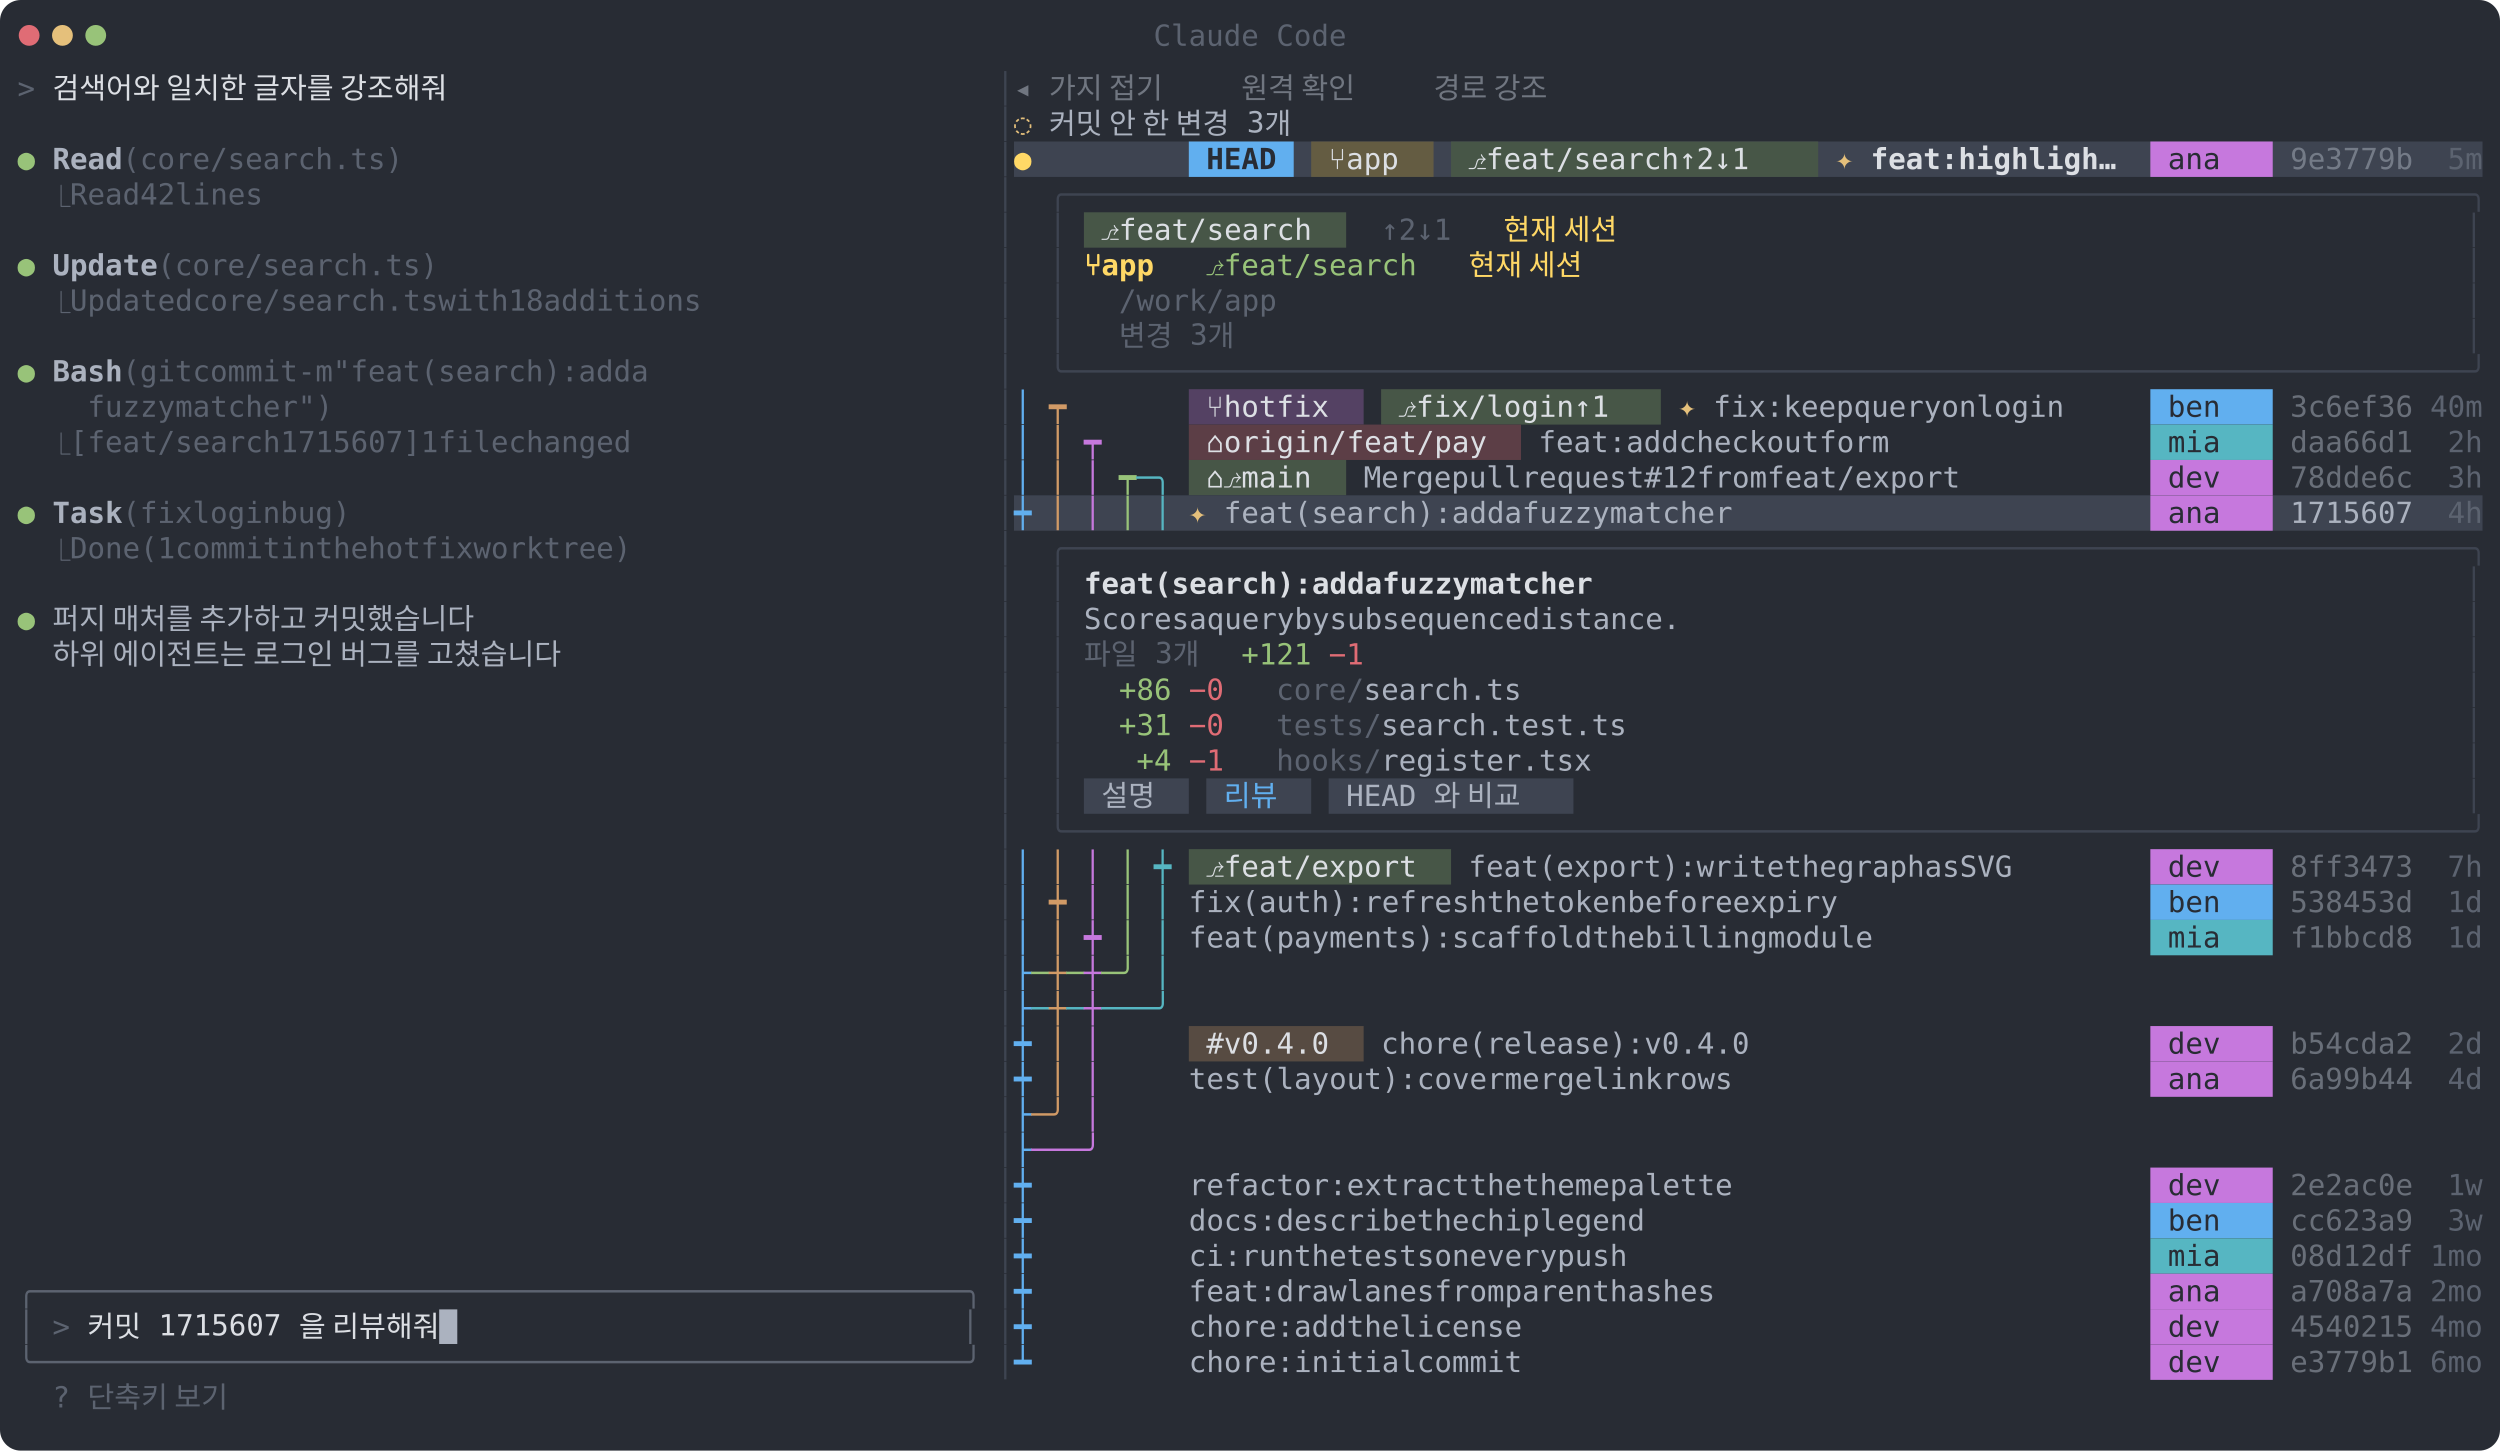
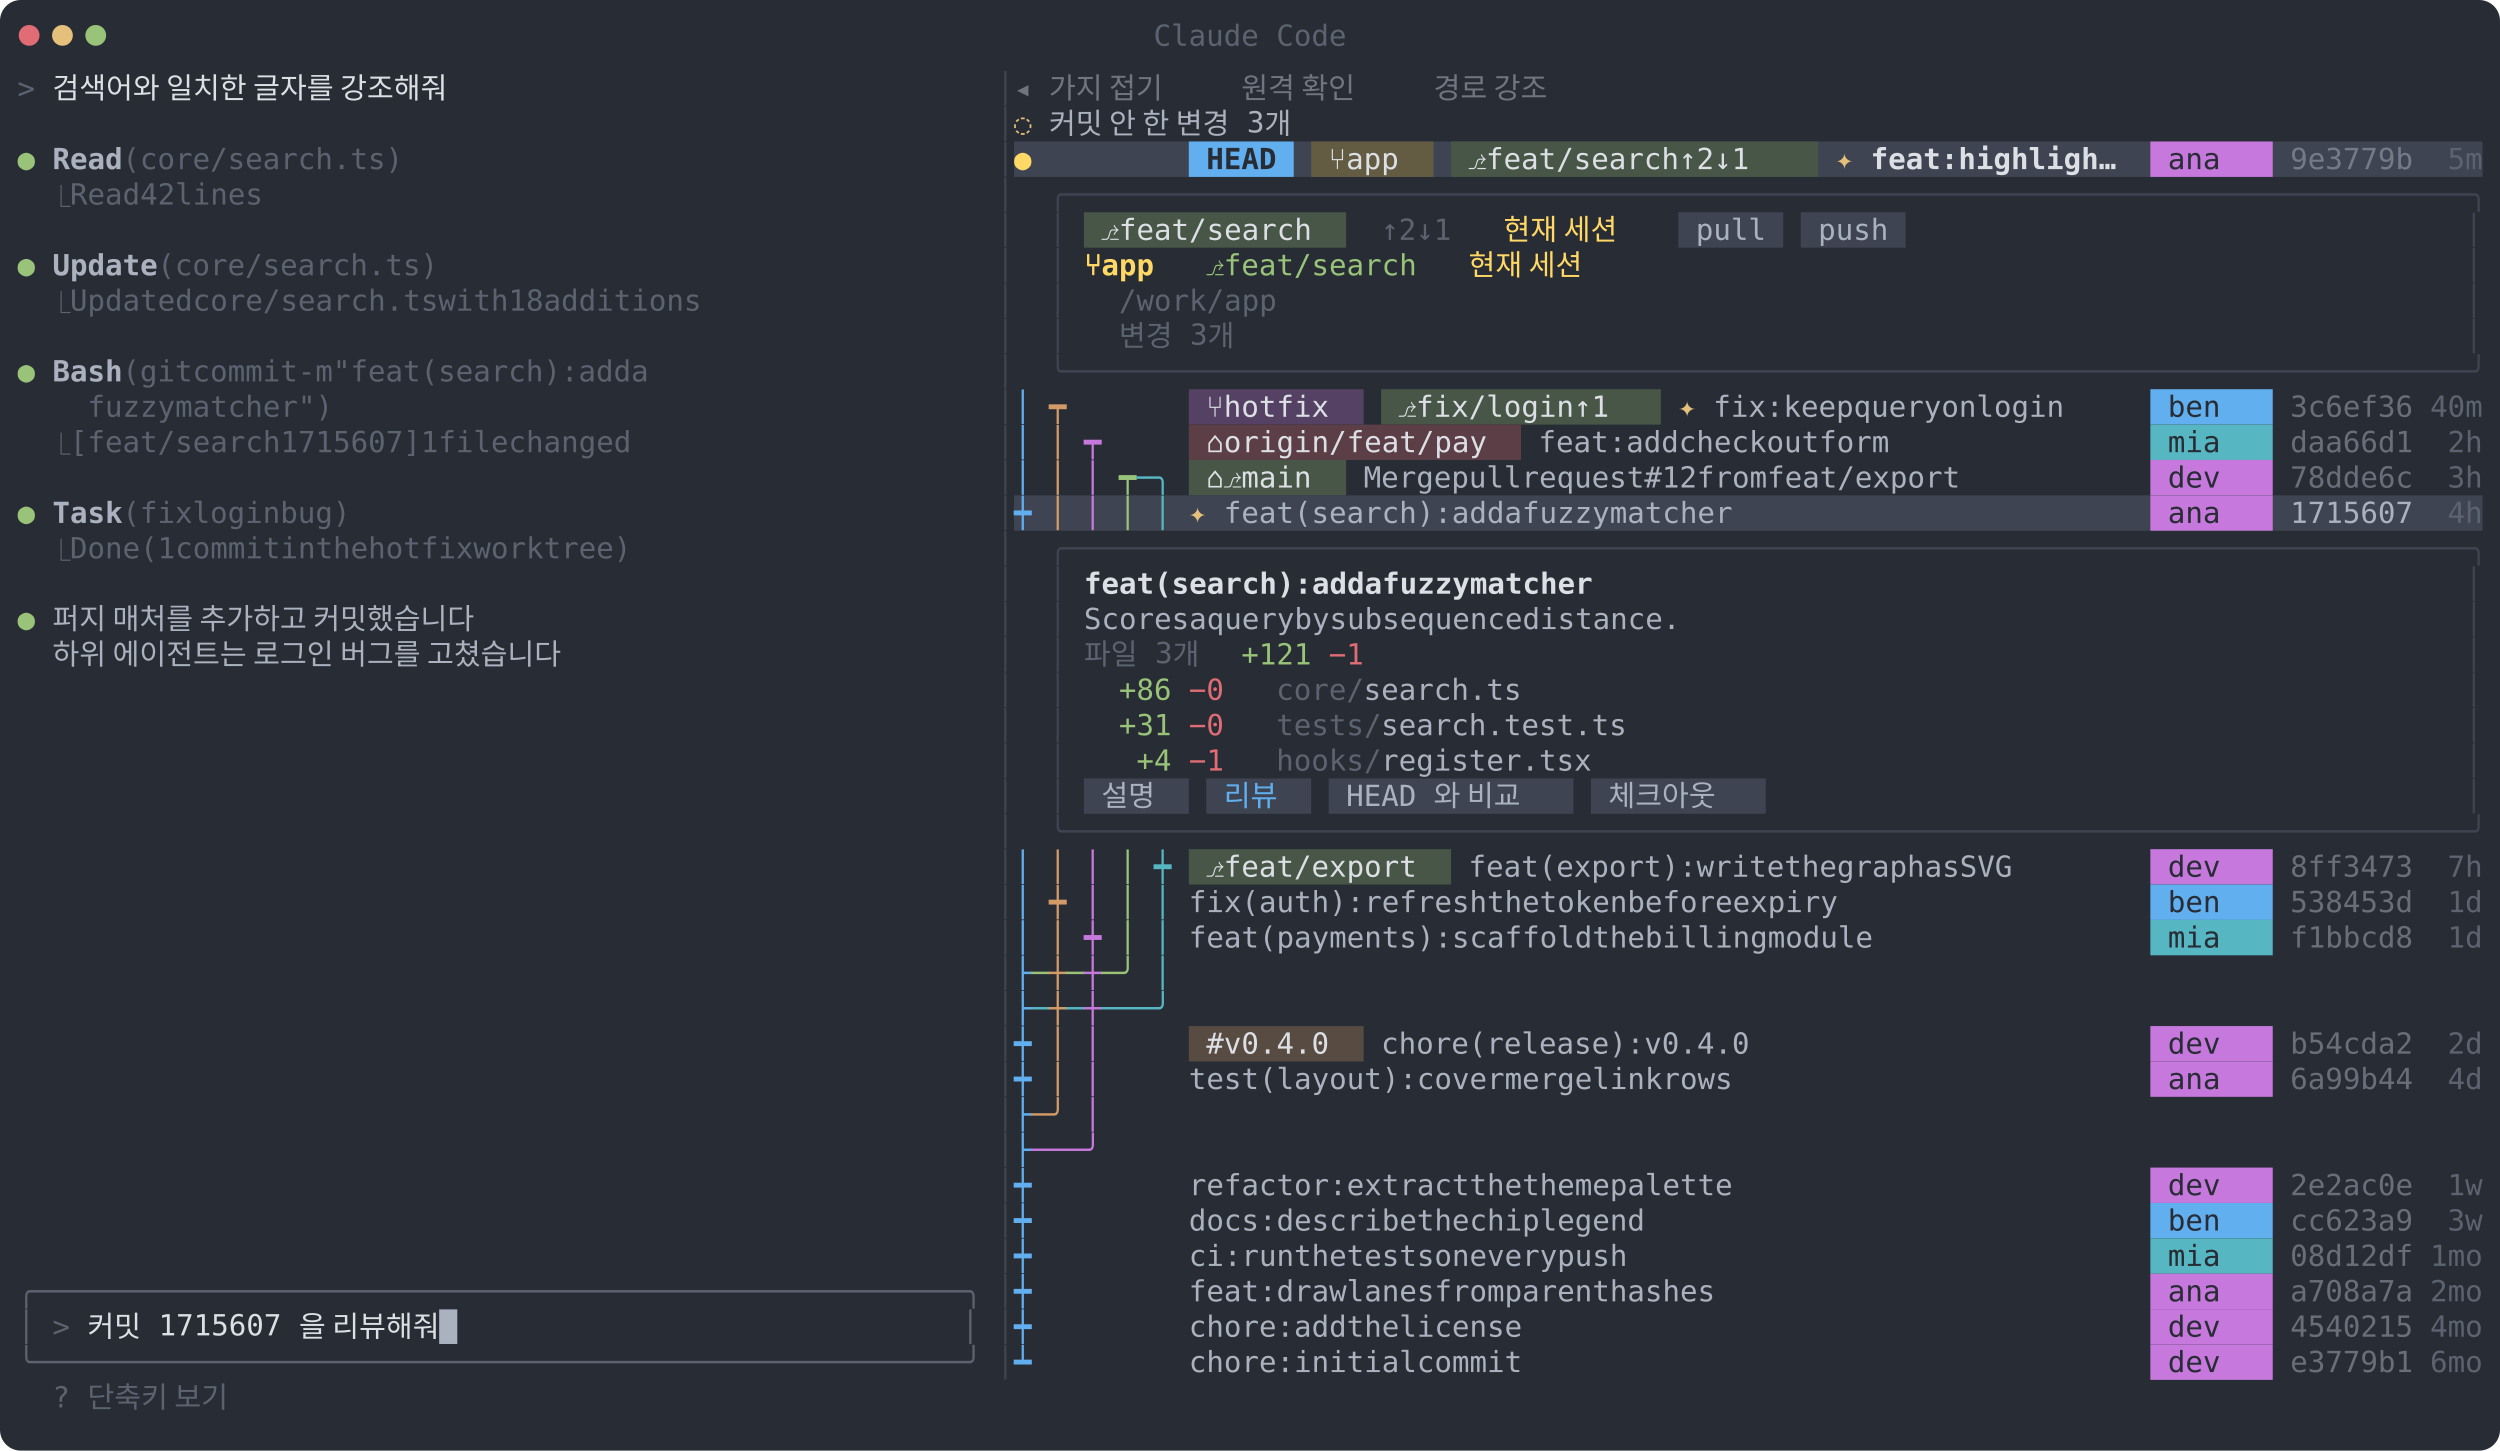
<svg xmlns="http://www.w3.org/2000/svg" xml:space="preserve" width="1201.2" height="697" viewBox="0 0 1201.2 697" font-family="SF Mono, Menlo, Consolas, 'DejaVu Sans Mono', monospace" font-size="14">
  <rect width="1201.2" height="697" rx="10" fill="#282c34" />
  <circle cx="14" cy="17" r="5" fill="#e06c75" />
  <circle cx="30" cy="17" r="5" fill="#e5c07b" />
  <circle cx="46" cy="17" r="5" fill="#98c379" />
  <text x="600.6" y="22" text-anchor="middle" fill="#5c6370">Claude Code</text>
  <g transform="translate(8.4,34)">
    <g transform="translate(478.8,0)">
      <text x="0" y="13.26" fill="#abb2bf" fill-opacity="0.55">◂</text>
      <text x="16.8" y="13.26" fill="#abb2bf" fill-opacity="0.55">가지 접기</text>
      <text x="109.2" y="13.26" fill="#abb2bf" fill-opacity="0.55">원격 확인</text>
      <text x="201.6" y="13.26" fill="#abb2bf" fill-opacity="0.55">경로 강조</text>
      <text x="0" y="30.26" fill="#e5c07b">◌</text>
      <text x="16.8" y="30.26" fill="#abb2bf">커밋 안 한 변경 3개</text>
      <rect x="0" y="34" width="705.6" height="17" fill="#3e4451" />
      <text x="0" y="47.26" fill="#ffd866">●</text>
      <rect x="84" y="34" width="50.4" height="17" fill="#61afef" />
      <text x="92.4 100.8 109.2 117.6" y="47.26" fill="#282c34" font-weight="700">HEAD</text>
      <rect x="142.8" y="34" width="58.8" height="17" fill="#645c42" />
      <text x="151.2 168 176.4 184.8" y="47.26" fill="#dcdfe4">⑂app</text>
      <rect x="210" y="34" width="176.4" height="17" fill="#475647" />
      <text x="218.4 235.2 243.6 252 260.4 268.8 277.2 285.6 294 302.4 310.8 319.2 336 344.4 361.2 369.6" y="47.26" fill="#dcdfe4">⎇feat/search↑2↓1</text>
      <text x="394.8" y="47.26" fill="#e5c07b">✦</text>
      <text x="411.6 420 428.4 436.8 445.2 462 470.4 478.8 487.2 495.6 504 512.4 520.8 529.2" y="47.26" fill="#dcdfe4" font-weight="700">feat:highligh…</text>
      <rect x="546" y="34" width="58.8" height="17" fill="#c678dd" />
      <text x="554.4 562.8 571.2" y="47.26" fill="#282c34">ana</text>
      <text x="613.2 621.6 630 638.4 646.8 655.2 663.6" y="47.26" fill="#abb2bf" fill-opacity="0.5">9e3779b</text>
      <text x="688.8 697.2" y="47.26" fill="#5c6370">5m</text>
      <text x="16.8 25.2 33.6 42 50.4 58.8 67.2 75.6 84 92.4 100.8 109.2 117.6 126 134.4 142.8 151.2 159.6 168 176.4 184.8 193.2 201.6 210 218.4 226.8 235.2 243.6 252 260.4 268.8 277.2 285.6 294 302.4 310.8 319.2 327.6 336 344.4 352.8 361.2 369.6 378 386.4 394.8 403.2 411.6 420 428.4 436.8 445.2 453.6 462 470.4 478.8 487.2 495.6 504 512.4 520.8 529.2 537.6 546 554.4 562.8 571.2 579.6 588 596.4 604.8 613.2 621.6 630 638.4 646.8 655.2 663.6 672 680.4 688.8 697.2" y="64.26" fill="#3e4451">╭────────────────────────────────────────────────────────────────────────────────╮</text>
      <text x="16.8" y="81.26" fill="#3e4451">│</text>
      <text x="697.2" y="81.26" fill="#3e4451">│</text>
      <text x="16.8" y="98.26" fill="#3e4451">│</text>
      <text x="697.2" y="98.26" fill="#3e4451">│</text>
      <text x="16.8" y="115.26" fill="#3e4451">│</text>
      <text x="697.2" y="115.26" fill="#3e4451">│</text>
      <text x="16.8" y="132.26" fill="#3e4451">│</text>
      <text x="697.2" y="132.26" fill="#3e4451">│</text>
      <text x="16.8 25.2 33.6 42 50.4 58.8 67.2 75.6 84 92.4 100.8 109.2 117.6 126 134.4 142.8 151.2 159.6 168 176.4 184.8 193.2 201.6 210 218.4 226.8 235.2 243.6 252 260.4 268.8 277.2 285.6 294 302.4 310.8 319.2 327.6 336 344.4 352.8 361.2 369.6 378 386.4 394.8 403.2 411.6 420 428.4 436.8 445.2 453.6 462 470.4 478.8 487.2 495.6 504 512.4 520.8 529.2 537.6 546 554.4 562.8 571.2 579.6 588 596.4 604.8 613.2 621.6 630 638.4 646.8 655.2 663.6 672 680.4 688.8 697.2" y="149.26" fill="#3e4451">╰────────────────────────────────────────────────────────────────────────────────╯</text>
      <rect x="33.6" y="68" width="126" height="17" fill="#475647" />
      <text x="42 58.8 67.2 75.6 84 92.4 100.8 109.2 117.6 126 134.4 142.8" y="81.26" fill="#dcdfe4">⎇feat/search</text>
      <text x="176.4 184.8 201.6 210" y="81.26" fill="#5c6370">↑2↓1</text>
      <text x="235.2" y="81.26" fill="#ffd866">현재 세션</text>
+       <rect x="319.2" y="68" width="50.4" height="17" fill="#3e4451" />
+       <text x="327.6 336 344.4 352.8" y="81.26" fill="#abb2bf">pull</text>
+       <rect x="378" y="68" width="50.4" height="17" fill="#3e4451" />
+       <text x="386.4 394.8 403.2 411.6" y="81.26" fill="#abb2bf">push</text>
      <text x="33.6 50.4 58.8 67.2" y="98.26" fill="#ffd866" font-weight="700">⑂app</text>
      <text x="92.4 109.2 117.6 126 134.4 142.8 151.2 159.6 168 176.4 184.8 193.2" y="98.26" fill="#98c379">⎇feat/search</text>
      <text x="218.4" y="98.26" fill="#ffd866">현재 세션</text>
      <text x="50.4 58.8 67.2 75.6 84 92.4 100.8 109.2 117.6" y="115.26" fill="#5c6370">/work/app</text>
      <text x="50.4" y="132.26" fill="#5c6370">변경 3개</text>
      <text x="0" y="166.26" fill="#61afef">│</text>
      <text x="16.8" y="166.26" fill="#d19a66">┯</text>
      <rect x="84" y="153" width="84" height="17" fill="#544163" />
      <text x="92.4 109.2 117.6 126 134.4 142.8 151.2" y="166.26" fill="#dcdfe4">⑂hotfix</text>
      <rect x="176.4" y="153" width="134.4" height="17" fill="#475647" />
      <text x="184.8 201.6 210 218.4 226.8 235.2 243.6 252 260.4 268.8 285.6 294" y="166.26" fill="#dcdfe4">⎇fix/login↑1</text>
      <text x="319.2" y="166.26" fill="#e5c07b">✦</text>
      <text x="336 344.4 352.8 361.2 378 386.4 394.8 403.2 420 428.4 436.8 445.2 453.6 470.4 478.8 495.6 504 512.4 520.8 529.2" y="166.26" fill="#abb2bf">fix:keepqueryonlogin</text>
      <rect x="546" y="153" width="58.8" height="17" fill="#61afef" />
      <text x="554.4 562.8 571.2" y="166.26" fill="#282c34">ben</text>
      <text x="613.2 621.6 630 638.4 646.8 655.2 663.6" y="166.26" fill="#abb2bf" fill-opacity="0.5">3c6ef36</text>
      <text x="680.4 688.8 697.2" y="166.26" fill="#5c6370">40m</text>
      <text x="0" y="183.26" fill="#61afef">│</text>
      <text x="16.8" y="183.26" fill="#d19a66">│</text>
      <text x="33.6" y="183.26" fill="#c678dd">┯</text>
      <rect x="84" y="170" width="159.6" height="17" fill="#5c3e46" />
      <text x="92.4 109.2 117.6 126 134.4 142.8 151.2 159.6 168 176.4 184.8 193.2 201.6 210 218.4 226.8" y="183.26" fill="#dcdfe4">⌂origin/feat/pay</text>
      <text x="252 260.4 268.8 277.2 285.6 302.4 310.8 319.2 336 344.4 352.8 361.2 369.6 378 386.4 394.8 411.6 420 428.4 436.8" y="183.26" fill="#abb2bf">feat:addcheckoutform</text>
      <rect x="546" y="170" width="58.8" height="17" fill="#56b6c2" />
      <text x="554.4 562.8 571.2" y="183.26" fill="#282c34">mia</text>
      <text x="613.2 621.6 630 638.4 646.8 655.2 663.6" y="183.26" fill="#abb2bf" fill-opacity="0.5">daa66d1</text>
      <text x="688.8 697.2" y="183.26" fill="#5c6370">2h</text>
      <text x="0" y="200.26" fill="#61afef">│</text>
      <text x="16.8" y="200.26" fill="#d19a66">│</text>
      <text x="33.6" y="200.26" fill="#c678dd">│</text>
      <text x="50.4" y="200.26" fill="#98c379">┯</text>
      <text x="58.8 67.2" y="200.26" fill="#56b6c2">─╮</text>
      <rect x="84" y="187" width="75.6" height="17" fill="#475647" />
      <text x="92.4 100.8 117.6 126 134.4 142.8" y="200.26" fill="#dcdfe4">⌂⎇main</text>
      <text x="168 176.4 184.8 193.2 201.6 218.4 226.8 235.2 243.6 260.4 268.8 277.2 285.6 294 302.4 310.8 327.6 336 344.4 361.2 369.6 378 386.4 403.2 411.6 420 428.4 436.8 445.2 453.6 462 470.4 478.8 487.2" y="200.26" fill="#abb2bf">Mergepullrequest#12fromfeat/export</text>
      <rect x="546" y="187" width="58.8" height="17" fill="#c678dd" />
      <text x="554.4 562.8 571.2" y="200.26" fill="#282c34">dev</text>
      <text x="613.2 621.6 630 638.4 646.8 655.2 663.6" y="200.26" fill="#abb2bf" fill-opacity="0.5">78dde6c</text>
      <text x="688.8 697.2" y="200.26" fill="#5c6370">3h</text>
      <rect x="0" y="204" width="705.6" height="17" fill="#3e4451" />
      <text x="0" y="217.26" fill="#61afef">┿</text>
      <text x="16.8" y="217.26" fill="#d19a66">│</text>
      <text x="33.6" y="217.26" fill="#c678dd">│</text>
      <text x="50.4" y="217.26" fill="#98c379">│</text>
      <text x="67.2" y="217.26" fill="#56b6c2">│</text>
      <text x="84" y="217.26" fill="#e5c07b">✦</text>
      <text x="100.8 109.2 117.6 126 134.4 142.8 151.2 159.6 168 176.4 184.8 193.2 201.6 218.4 226.8 235.2 252 268.8 277.2 285.6 294 302.4 319.2 327.6 336 344.4 352.8 361.2 369.6" y="217.26" fill="#abb2bf">feat(search):addafuzzymatcher</text>
      <rect x="546" y="204" width="58.8" height="17" fill="#c678dd" />
      <text x="554.4 562.8 571.2" y="217.26" fill="#282c34">ana</text>
      <text x="613.2 621.6 630 638.4 646.8 655.2 663.6" y="217.26" fill="#abb2bf">1715607</text>
      <text x="688.8 697.2" y="217.26" fill="#5c6370">4h</text>
      <text x="16.8 25.2 33.6 42 50.4 58.8 67.2 75.6 84 92.4 100.8 109.2 117.6 126 134.4 142.8 151.2 159.6 168 176.4 184.8 193.2 201.6 210 218.4 226.8 235.2 243.6 252 260.4 268.8 277.2 285.6 294 302.4 310.8 319.2 327.6 336 344.4 352.8 361.2 369.6 378 386.4 394.8 403.2 411.6 420 428.4 436.8 445.2 453.6 462 470.4 478.8 487.2 495.6 504 512.4 520.8 529.2 537.6 546 554.4 562.8 571.2 579.6 588 596.4 604.8 613.2 621.6 630 638.4 646.8 655.2 663.6 672 680.4 688.8 697.2" y="234.26" fill="#3e4451">╭────────────────────────────────────────────────────────────────────────────────╮</text>
      <text x="16.8" y="251.26" fill="#3e4451">│</text>
      <text x="697.2" y="251.26" fill="#3e4451">│</text>
      <text x="16.8" y="268.26" fill="#3e4451">│</text>
      <text x="697.2" y="268.26" fill="#3e4451">│</text>
      <text x="16.8" y="285.26" fill="#3e4451">│</text>
      <text x="697.2" y="285.26" fill="#3e4451">│</text>
      <text x="16.8" y="302.26" fill="#3e4451">│</text>
      <text x="697.2" y="302.26" fill="#3e4451">│</text>
      <text x="16.8" y="319.26" fill="#3e4451">│</text>
      <text x="697.2" y="319.26" fill="#3e4451">│</text>
      <text x="16.8" y="336.26" fill="#3e4451">│</text>
      <text x="697.2" y="336.26" fill="#3e4451">│</text>
      <text x="16.8" y="353.26" fill="#3e4451">│</text>
      <text x="697.2" y="353.26" fill="#3e4451">│</text>
      <text x="16.8 25.2 33.6 42 50.4 58.8 67.2 75.6 84 92.4 100.8 109.2 117.6 126 134.4 142.8 151.2 159.6 168 176.4 184.8 193.2 201.6 210 218.4 226.8 235.2 243.6 252 260.4 268.8 277.2 285.6 294 302.4 310.8 319.2 327.6 336 344.4 352.8 361.2 369.6 378 386.4 394.8 403.2 411.6 420 428.4 436.8 445.2 453.6 462 470.4 478.8 487.2 495.6 504 512.4 520.8 529.2 537.6 546 554.4 562.8 571.2 579.6 588 596.4 604.8 613.2 621.6 630 638.4 646.8 655.2 663.6 672 680.4 688.8 697.2" y="370.26" fill="#3e4451">╰────────────────────────────────────────────────────────────────────────────────╯</text>
      <text x="33.6 42 50.4 58.8 67.2 75.6 84 92.4 100.8 109.2 117.6 126 134.4 151.2 159.6 168 184.8 201.6 210 218.4 226.8 235.2 252 260.4 268.8 277.2 285.6 294 302.4" y="251.26" fill="#dcdfe4" font-weight="700">feat(search):addafuzzymatcher</text>
      <text x="33.6 42 50.4 58.8 67.2 75.6 92.4 109.2 117.6 126 134.4 142.8 159.6 168 184.8 193.2 201.6 210 218.4 226.8 235.2 243.6 252 260.4 268.8 285.6 294 302.4 310.8 319.2 327.6 336 344.4 352.8" y="268.26" fill="#abb2bf">Scoresaquerybysubsequencedistance.</text>
      <text x="33.6" y="285.26" fill="#5c6370">파일 3개</text>
      <text x="109.2 117.6 126 134.4" y="285.26" fill="#98c379">+121</text>
      <text x="151.2 159.6" y="285.26" fill="#e06c75">−1</text>
      <text x="50.4 58.8 67.2" y="302.26" fill="#98c379">+86</text>
      <text x="84 92.4" y="302.26" fill="#e06c75">−0</text>
      <text x="126 134.4 142.8 151.2 159.6" y="302.26" fill="#5c6370">core/</text>
      <text x="168 176.4 184.8 193.2 201.6 210 218.4 226.8 235.2" y="302.26" fill="#abb2bf">search.ts</text>
      <text x="50.4 58.8 67.2" y="319.26" fill="#98c379">+31</text>
      <text x="84 92.4" y="319.26" fill="#e06c75">−0</text>
      <text x="126 134.4 142.8 151.2 159.6 168" y="319.26" fill="#5c6370">tests/</text>
      <text x="176.4 184.8 193.2 201.6 210 218.4 226.8 235.2 243.6 252 260.4 268.8 277.2 285.6" y="319.26" fill="#abb2bf">search.test.ts</text>
      <text x="58.8 67.2" y="336.26" fill="#98c379">+4</text>
      <text x="84 92.4" y="336.26" fill="#e06c75">−1</text>
      <text x="126 134.4 142.8 151.2 159.6 168" y="336.26" fill="#5c6370">hooks/</text>
      <text x="176.4 184.8 193.2 201.6 210 218.4 226.8 235.2 243.6 252 260.4 268.8" y="336.26" fill="#abb2bf">register.tsx</text>
      <rect x="33.6" y="340" width="50.4" height="17" fill="#3e4451" />
      <text x="42" y="353.26" fill="#abb2bf">설명</text>
      <rect x="92.4" y="340" width="50.4" height="17" fill="#3e4451" />
      <text x="100.8" y="353.26" fill="#61afef">리뷰</text>
      <rect x="151.2" y="340" width="117.6" height="17" fill="#3e4451" />
      <text x="159.6 168 176.4 184.8" y="353.26" fill="#abb2bf">HEAD</text>
      <text x="201.6" y="353.26" fill="#abb2bf">와 비교</text>
+       <rect x="277.2" y="340" width="84" height="17" fill="#3e4451" />
+       <text x="285.6" y="353.26" fill="#abb2bf">체크아웃</text>
      <text x="0" y="387.26" fill="#61afef">│</text>
      <text x="16.8" y="387.26" fill="#d19a66">│</text>
      <text x="33.6" y="387.26" fill="#c678dd">│</text>
      <text x="50.4" y="387.26" fill="#98c379">│</text>
      <text x="67.2" y="387.26" fill="#56b6c2">┿</text>
      <rect x="84" y="374" width="126" height="17" fill="#475647" />
      <text x="92.4 109.2 117.6 126 134.4 142.8 151.2 159.6 168 176.4 184.8 193.2" y="387.26" fill="#dcdfe4">⎇feat/export</text>
      <text x="218.4 226.8 235.2 243.6 252 260.4 268.8 277.2 285.6 294 302.4 310.8 319.2 336 344.4 352.8 361.2 369.6 386.4 394.8 403.2 420 428.4 436.8 445.2 453.6 470.4 478.8 495.6 504 512.4" y="387.26" fill="#abb2bf">feat(export):writethegraphasSVG</text>
      <rect x="546" y="374" width="58.8" height="17" fill="#c678dd" />
      <text x="554.4 562.8 571.2" y="387.26" fill="#282c34">dev</text>
      <text x="613.2 621.6 630 638.4 646.8 655.2 663.6" y="387.26" fill="#abb2bf" fill-opacity="0.5">8ff3473</text>
      <text x="688.8 697.2" y="387.26" fill="#5c6370">7h</text>
      <text x="0" y="404.26" fill="#61afef">│</text>
      <text x="16.8" y="404.26" fill="#d19a66">┿</text>
      <text x="33.6" y="404.26" fill="#c678dd">│</text>
      <text x="50.4" y="404.26" fill="#98c379">│</text>
      <text x="67.2" y="404.26" fill="#56b6c2">│</text>
      <text x="84 92.4 100.8 109.2 117.6 126 134.4 142.8 151.2 159.6 176.4 184.8 193.2 201.6 210 218.4 226.8 243.6 252 260.4 277.2 285.6 294 302.4 310.8 327.6 336 344.4 352.8 361.2 369.6 386.4 394.8 403.2 411.6 420 428.4" y="404.26" fill="#abb2bf">fix(auth):refreshthetokenbeforeexpiry</text>
      <rect x="546" y="391" width="58.8" height="17" fill="#61afef" />
      <text x="554.4 562.8 571.2" y="404.26" fill="#282c34">ben</text>
      <text x="613.2 621.6 630 638.4 646.8 655.2 663.6" y="404.26" fill="#abb2bf" fill-opacity="0.5">538453d</text>
      <text x="688.8 697.2" y="404.26" fill="#5c6370">1d</text>
      <text x="0" y="421.26" fill="#61afef">│</text>
      <text x="16.8" y="421.26" fill="#d19a66">│</text>
      <text x="33.6" y="421.26" fill="#c678dd">┿</text>
      <text x="50.4" y="421.26" fill="#98c379">│</text>
      <text x="67.2" y="421.26" fill="#56b6c2">│</text>
      <text x="84 92.4 100.8 109.2 117.6 126 134.4 142.8 151.2 159.6 168 176.4 184.8 193.2 201.6 218.4 226.8 235.2 243.6 252 260.4 268.8 277.2 294 302.4 310.8 327.6 336 344.4 352.8 361.2 369.6 378 394.8 403.2 411.6 420 428.4 436.8" y="421.26" fill="#abb2bf">feat(payments):scaffoldthebillingmodule</text>
      <rect x="546" y="408" width="58.8" height="17" fill="#56b6c2" />
      <text x="554.4 562.8 571.2" y="421.26" fill="#282c34">mia</text>
      <text x="613.2 621.6 630 638.4 646.8 655.2 663.6" y="421.26" fill="#abb2bf" fill-opacity="0.5">f1bbcd8</text>
      <text x="688.8 697.2" y="421.26" fill="#5c6370">1d</text>
      <text x="0" y="438.26" fill="#61afef">├</text>
      <text x="8.4" y="438.26" fill="#98c379">─</text>
      <text x="16.8" y="438.26" fill="#d19a66">┼</text>
      <text x="25.2" y="438.26" fill="#98c379">─</text>
      <text x="33.6" y="438.26" fill="#c678dd">┼</text>
      <text x="42 50.4" y="438.26" fill="#98c379">─╯</text>
      <text x="67.2" y="438.26" fill="#56b6c2">│</text>
      <text x="0" y="455.26" fill="#61afef">├</text>
      <text x="8.4" y="455.26" fill="#56b6c2">─</text>
      <text x="16.8" y="455.26" fill="#d19a66">┼</text>
      <text x="25.2" y="455.26" fill="#56b6c2">─</text>
      <text x="33.6" y="455.26" fill="#c678dd">┼</text>
      <text x="42 50.4 58.8 67.2" y="455.26" fill="#56b6c2">───╯</text>
      <text x="0" y="472.26" fill="#61afef">┿</text>
      <text x="16.8" y="472.26" fill="#d19a66">│</text>
      <text x="33.6" y="472.26" fill="#c678dd">│</text>
      <rect x="84" y="459" width="84" height="17" fill="#574b42" />
      <text x="92.4 109.2 117.6 126 134.4 142.8 151.2" y="472.26" fill="#dcdfe4">#v0.4.0</text>
      <text x="176.4 184.8 193.2 201.6 210 218.4 226.8 235.2 243.6 252 260.4 268.8 277.2 285.6 294 310.8 319.2 327.6 336 344.4 352.8" y="472.26" fill="#abb2bf">chore(release):v0.4.0</text>
      <rect x="546" y="459" width="58.8" height="17" fill="#c678dd" />
      <text x="554.4 562.8 571.2" y="472.26" fill="#282c34">dev</text>
      <text x="613.2 621.6 630 638.4 646.8 655.2 663.6" y="472.26" fill="#abb2bf" fill-opacity="0.5">b54cda2</text>
      <text x="688.8 697.2" y="472.26" fill="#5c6370">2d</text>
      <text x="0" y="489.26" fill="#61afef">┿</text>
      <text x="16.8" y="489.26" fill="#d19a66">│</text>
      <text x="33.6" y="489.26" fill="#c678dd">│</text>
      <text x="84 92.4 100.8 109.2 117.6 126 134.4 142.8 151.2 159.6 168 176.4 184.8 201.6 210 218.4 226.8 235.2 252 260.4 268.8 277.2 285.6 302.4 310.8 319.2 327.6 344.4 352.8 361.2 369.6" y="489.26" fill="#abb2bf">test(layout):covermergelinkrows</text>
      <rect x="546" y="476" width="58.8" height="17" fill="#c678dd" />
      <text x="554.4 562.8 571.2" y="489.26" fill="#282c34">ana</text>
      <text x="613.2 621.6 630 638.4 646.8 655.2 663.6" y="489.26" fill="#abb2bf" fill-opacity="0.5">6a99b44</text>
      <text x="688.8 697.2" y="489.26" fill="#5c6370">4d</text>
      <text x="0" y="506.26" fill="#61afef">├</text>
      <text x="8.4 16.8" y="506.26" fill="#d19a66">─╯</text>
      <text x="33.6" y="506.26" fill="#c678dd">│</text>
      <text x="0" y="523.26" fill="#61afef">├</text>
      <text x="8.4 16.8 25.2 33.6" y="523.26" fill="#c678dd">───╯</text>
      <text x="0" y="540.26" fill="#61afef">┿</text>
      <text x="84 92.4 100.8 109.2 117.6 126 134.4 142.8 151.2 168 176.4 184.8 193.2 201.6 210 218.4 235.2 243.6 252 268.8 277.2 285.6 294 302.4 319.2 327.6 336 344.4 352.8 361.2 369.6" y="540.26" fill="#abb2bf">refactor:extractthethemepalette</text>
      <rect x="546" y="527" width="58.8" height="17" fill="#c678dd" />
      <text x="554.4 562.8 571.2" y="540.26" fill="#282c34">dev</text>
      <text x="613.2 621.6 630 638.4 646.8 655.2 663.6" y="540.26" fill="#abb2bf" fill-opacity="0.5">2e2ac0e</text>
      <text x="688.8 697.2" y="540.26" fill="#5c6370">1w</text>
      <text x="0" y="557.26" fill="#61afef">┿</text>
      <text x="84 92.4 100.8 109.2 117.6 134.4 142.8 151.2 159.6 168 176.4 184.8 193.2 210 218.4 226.8 243.6 252 260.4 268.8 285.6 294 302.4 310.8 319.2 327.6" y="557.26" fill="#abb2bf">docs:describethechiplegend</text>
      <rect x="546" y="544" width="58.8" height="17" fill="#61afef" />
      <text x="554.4 562.8 571.2" y="557.26" fill="#282c34">ben</text>
      <text x="613.2 621.6 630 638.4 646.8 655.2 663.6" y="557.26" fill="#abb2bf" fill-opacity="0.5">cc623a9</text>
      <text x="688.8 697.2" y="557.26" fill="#5c6370">3w</text>
      <text x="0" y="574.26" fill="#61afef">┿</text>
      <text x="84 92.4 100.8 117.6 126 134.4 151.2 159.6 168 184.8 193.2 201.6 210 218.4 235.2 243.6 260.4 268.8 277.2 285.6 294 310.8 319.2 327.6 336" y="574.26" fill="#abb2bf">ci:runthetestsoneverypush</text>
      <rect x="546" y="561" width="58.8" height="17" fill="#56b6c2" />
      <text x="554.4 562.8 571.2" y="574.26" fill="#282c34">mia</text>
      <text x="613.2 621.6 630 638.4 646.8 655.2 663.6" y="574.26" fill="#abb2bf" fill-opacity="0.5">08d12df</text>
      <text x="680.4 688.8 697.2" y="574.26" fill="#5c6370">1mo</text>
      <text x="0" y="591.26" fill="#61afef">┿</text>
      <text x="84 92.4 100.8 109.2 117.6 134.4 142.8 151.2 159.6 176.4 184.8 193.2 201.6 210 226.8 235.2 243.6 252 268.8 277.2 285.6 294 302.4 310.8 327.6 336 344.4 352.8 361.2 369.6" y="591.26" fill="#abb2bf">feat:drawlanesfromparenthashes</text>
      <rect x="546" y="578" width="58.8" height="17" fill="#c678dd" />
      <text x="554.4 562.8 571.2" y="591.26" fill="#282c34">ana</text>
      <text x="613.2 621.6 630 638.4 646.8 655.2 663.6" y="591.26" fill="#abb2bf" fill-opacity="0.5">a708a7a</text>
      <text x="680.4 688.8 697.2" y="591.26" fill="#5c6370">2mo</text>
      <text x="0" y="608.26" fill="#61afef">┿</text>
      <text x="84 92.4 100.8 109.2 117.6 126 142.8 151.2 159.6 176.4 184.8 193.2 210 218.4 226.8 235.2 243.6 252 260.4" y="608.26" fill="#abb2bf">chore:addthelicense</text>
      <rect x="546" y="595" width="58.8" height="17" fill="#c678dd" />
      <text x="554.4 562.8 571.2" y="608.26" fill="#282c34">dev</text>
      <text x="613.2 621.6 630 638.4 646.8 655.2 663.6" y="608.26" fill="#abb2bf" fill-opacity="0.5">4540215</text>
      <text x="680.4 688.8 697.2" y="608.26" fill="#5c6370">4mo</text>
      <text x="0" y="625.26" fill="#61afef">┷</text>
      <text x="84 92.4 100.8 109.2 117.6 126 142.8 151.2 159.6 168 176.4 184.8 193.2 210 218.4 226.8 235.2 243.6 252" y="625.26" fill="#abb2bf">chore:initialcommit</text>
      <rect x="546" y="612" width="58.8" height="17" fill="#c678dd" />
      <text x="554.4 562.8 571.2" y="625.26" fill="#282c34">dev</text>
      <text x="613.2 621.6 630 638.4 646.8 655.2 663.6" y="625.26" fill="#abb2bf" fill-opacity="0.5">e3779b1</text>
      <text x="680.4 688.8 697.2" y="625.26" fill="#5c6370">6mo</text>
    </g>
    <text x="470.4" y="13.26" fill="#3e4451">│</text>
    <text x="470.4" y="30.26" fill="#3e4451">│</text>
    <text x="470.4" y="47.26" fill="#3e4451">│</text>
    <text x="470.4" y="64.26" fill="#3e4451">│</text>
    <text x="470.4" y="81.26" fill="#3e4451">│</text>
    <text x="470.4" y="98.26" fill="#3e4451">│</text>
    <text x="470.4" y="115.26" fill="#3e4451">│</text>
    <text x="470.4" y="132.26" fill="#3e4451">│</text>
    <text x="470.4" y="149.26" fill="#3e4451">│</text>
    <text x="470.4" y="166.26" fill="#3e4451">│</text>
    <text x="470.4" y="183.26" fill="#3e4451">│</text>
    <text x="470.4" y="200.26" fill="#3e4451">│</text>
    <text x="470.4" y="217.26" fill="#3e4451">│</text>
    <text x="470.4" y="234.26" fill="#3e4451">│</text>
    <text x="470.4" y="251.26" fill="#3e4451">│</text>
    <text x="470.4" y="268.26" fill="#3e4451">│</text>
    <text x="470.4" y="285.26" fill="#3e4451">│</text>
    <text x="470.4" y="302.26" fill="#3e4451">│</text>
    <text x="470.4" y="319.26" fill="#3e4451">│</text>
    <text x="470.4" y="336.26" fill="#3e4451">│</text>
    <text x="470.4" y="353.26" fill="#3e4451">│</text>
    <text x="470.4" y="370.26" fill="#3e4451">│</text>
    <text x="470.4" y="387.26" fill="#3e4451">│</text>
    <text x="470.4" y="404.26" fill="#3e4451">│</text>
    <text x="470.4" y="421.26" fill="#3e4451">│</text>
    <text x="470.4" y="438.26" fill="#3e4451">│</text>
    <text x="470.4" y="455.26" fill="#3e4451">│</text>
    <text x="470.4" y="472.26" fill="#3e4451">│</text>
    <text x="470.4" y="489.26" fill="#3e4451">│</text>
    <text x="470.4" y="506.26" fill="#3e4451">│</text>
    <text x="470.4" y="523.26" fill="#3e4451">│</text>
    <text x="470.4" y="540.26" fill="#3e4451">│</text>
    <text x="470.4" y="557.26" fill="#3e4451">│</text>
    <text x="470.4" y="574.26" fill="#3e4451">│</text>
    <text x="470.4" y="591.26" fill="#3e4451">│</text>
    <text x="470.4" y="608.26" fill="#3e4451">│</text>
    <text x="470.4" y="625.26" fill="#3e4451">│</text>
    <text x="0" y="13.26" fill="#5c6370">&gt;</text>
    <text x="16.8" y="13.26" fill="#dcdfe4">검색어와 일치한 글자를 강조해줘</text>
    <text x="0" y="47.26" fill="#98c379">●</text>
    <text x="16.8 25.2 33.6 42" y="47.26" fill="#abb2bf" font-weight="700">Read</text>
    <text x="50.4 58.8 67.2 75.6 84 92.4 100.8 109.2 117.6 126 134.4 142.8 151.2 159.6 168 176.4" y="47.26" fill="#5c6370">(core/search.ts)</text>
    <text x="16.8 42 50.4 58.8 67.2 84 92.4 109.2 117.6 126 134.4 142.8" y="64.26" fill="#5c6370">⎿Read42lines</text>
    <text x="0" y="98.26" fill="#98c379">●</text>
    <text x="16.8 25.2 33.6 42 50.4 58.8" y="98.26" fill="#abb2bf" font-weight="700">Update</text>
    <text x="67.2 75.6 84 92.4 100.8 109.2 117.6 126 134.4 142.8 151.2 159.6 168 176.4 184.8 193.2" y="98.26" fill="#5c6370">(core/search.ts)</text>
    <text x="16.8 42 50.4 58.8 67.2 75.6 84 92.4 109.2 117.6 126 134.4 142.8 151.2 159.6 168 176.4 184.8 193.2 201.6 210 218.4 235.2 243.6 252 260.4 277.2 285.6 302.4 310.8 319.2 327.6 336 344.4 352.8 361.2 369.6" y="115.26" fill="#5c6370">⎿Updatedcore/search.tswith18additions</text>
    <text x="0" y="149.26" fill="#98c379">●</text>
    <text x="16.8 25.2 33.6 42" y="149.26" fill="#abb2bf" font-weight="700">Bash</text>
    <text x="50.4 58.8 67.2 75.6 92.4 100.8 109.2 117.6 126 134.4 151.2 159.6 176.4 184.8 193.2 201.6 210 218.4 226.8 235.2 243.6 252 260.4 268.8 277.2 285.6 302.4 310.8 319.2 336" y="149.26" fill="#5c6370">(gitcommit-m"feat(search):adda</text>
    <text x="33.6 42 50.4 58.8 67.2 84 92.4 100.8 109.2 117.6 126 134.4 142.8 151.2" y="166.26" fill="#5c6370">fuzzymatcher")</text>
    <text x="16.8 42 50.4 58.8 67.2 75.6 84 92.4 100.8 109.2 117.6 126 134.4 151.2 159.6 168 176.4 184.8 193.2 201.6 210 226.8 243.6 252 260.4 268.8 285.6 294 302.4 310.8 319.2 327.6 336" y="183.26" fill="#5c6370">⎿[feat/search1715607]1filechanged</text>
    <text x="0" y="217.26" fill="#98c379">●</text>
    <text x="16.8 25.2 33.6 42" y="217.26" fill="#abb2bf" font-weight="700">Task</text>
    <text x="50.4 58.8 67.2 75.6 92.4 100.8 109.2 117.6 126 142.8 151.2 159.6 168" y="217.26" fill="#5c6370">(fixloginbug)</text>
    <text x="16.8 42 50.4 58.8 67.2 84 92.4 109.2 117.6 126 134.4 142.8 151.2 168 176.4 193.2 201.6 210 226.8 235.2 243.6 252 260.4 268.8 285.6 294 302.4 310.8 319.2 327.6 336 344.4 352.8" y="234.26" fill="#5c6370">⎿Done(1commitinthehotfixworktree)</text>
    <text x="0" y="268.26" fill="#98c379">●</text>
    <text x="16.8" y="268.26" fill="#abb2bf">퍼지 매처를 추가하고 커밋했습니다</text>
    <text x="16.8" y="285.26" fill="#abb2bf">하위 에이전트는 로그인 버그를 고쳤습니다</text>
    <text x="0 8.4 16.8 25.2 33.6 42 50.4 58.8 67.2 75.6 84 92.4 100.8 109.2 117.6 126 134.4 142.8 151.2 159.6 168 176.4 184.8 193.2 201.6 210 218.4 226.8 235.2 243.6 252 260.4 268.8 277.2 285.6 294 302.4 310.8 319.2 327.6 336 344.4 352.8 361.2 369.6 378 386.4 394.8 403.2 411.6 420 428.4 436.8 445.2 453.6" y="591.26" fill="#5c6370">╭─────────────────────────────────────────────────────╮</text>
    <text x="0" y="608.26" fill="#5c6370">│</text>
    <text x="453.6" y="608.26" fill="#5c6370">│</text>
    <text x="0 8.4 16.8 25.2 33.6 42 50.4 58.8 67.2 75.6 84 92.4 100.8 109.2 117.6 126 134.4 142.8 151.2 159.6 168 176.4 184.8 193.2 201.6 210 218.4 226.8 235.2 243.6 252 260.4 268.8 277.2 285.6 294 302.4 310.8 319.2 327.6 336 344.4 352.8 361.2 369.6 378 386.4 394.8 403.2 411.6 420 428.4 436.8 445.2 453.6" y="625.26" fill="#5c6370">╰─────────────────────────────────────────────────────╯</text>
    <text x="16.8" y="608.26" fill="#5c6370">&gt;</text>
    <text x="33.6" y="608.26" fill="#dcdfe4">커밋 1715607 을 리뷰해줘<tspan fill="#abb2bf">█</tspan>
    </text>
    <text x="16.8" y="642.26" fill="#5c6370">?</text>
    <text x="33.6" y="642.26" fill="#5c6370">단축키 보기</text>
  </g>
</svg>
